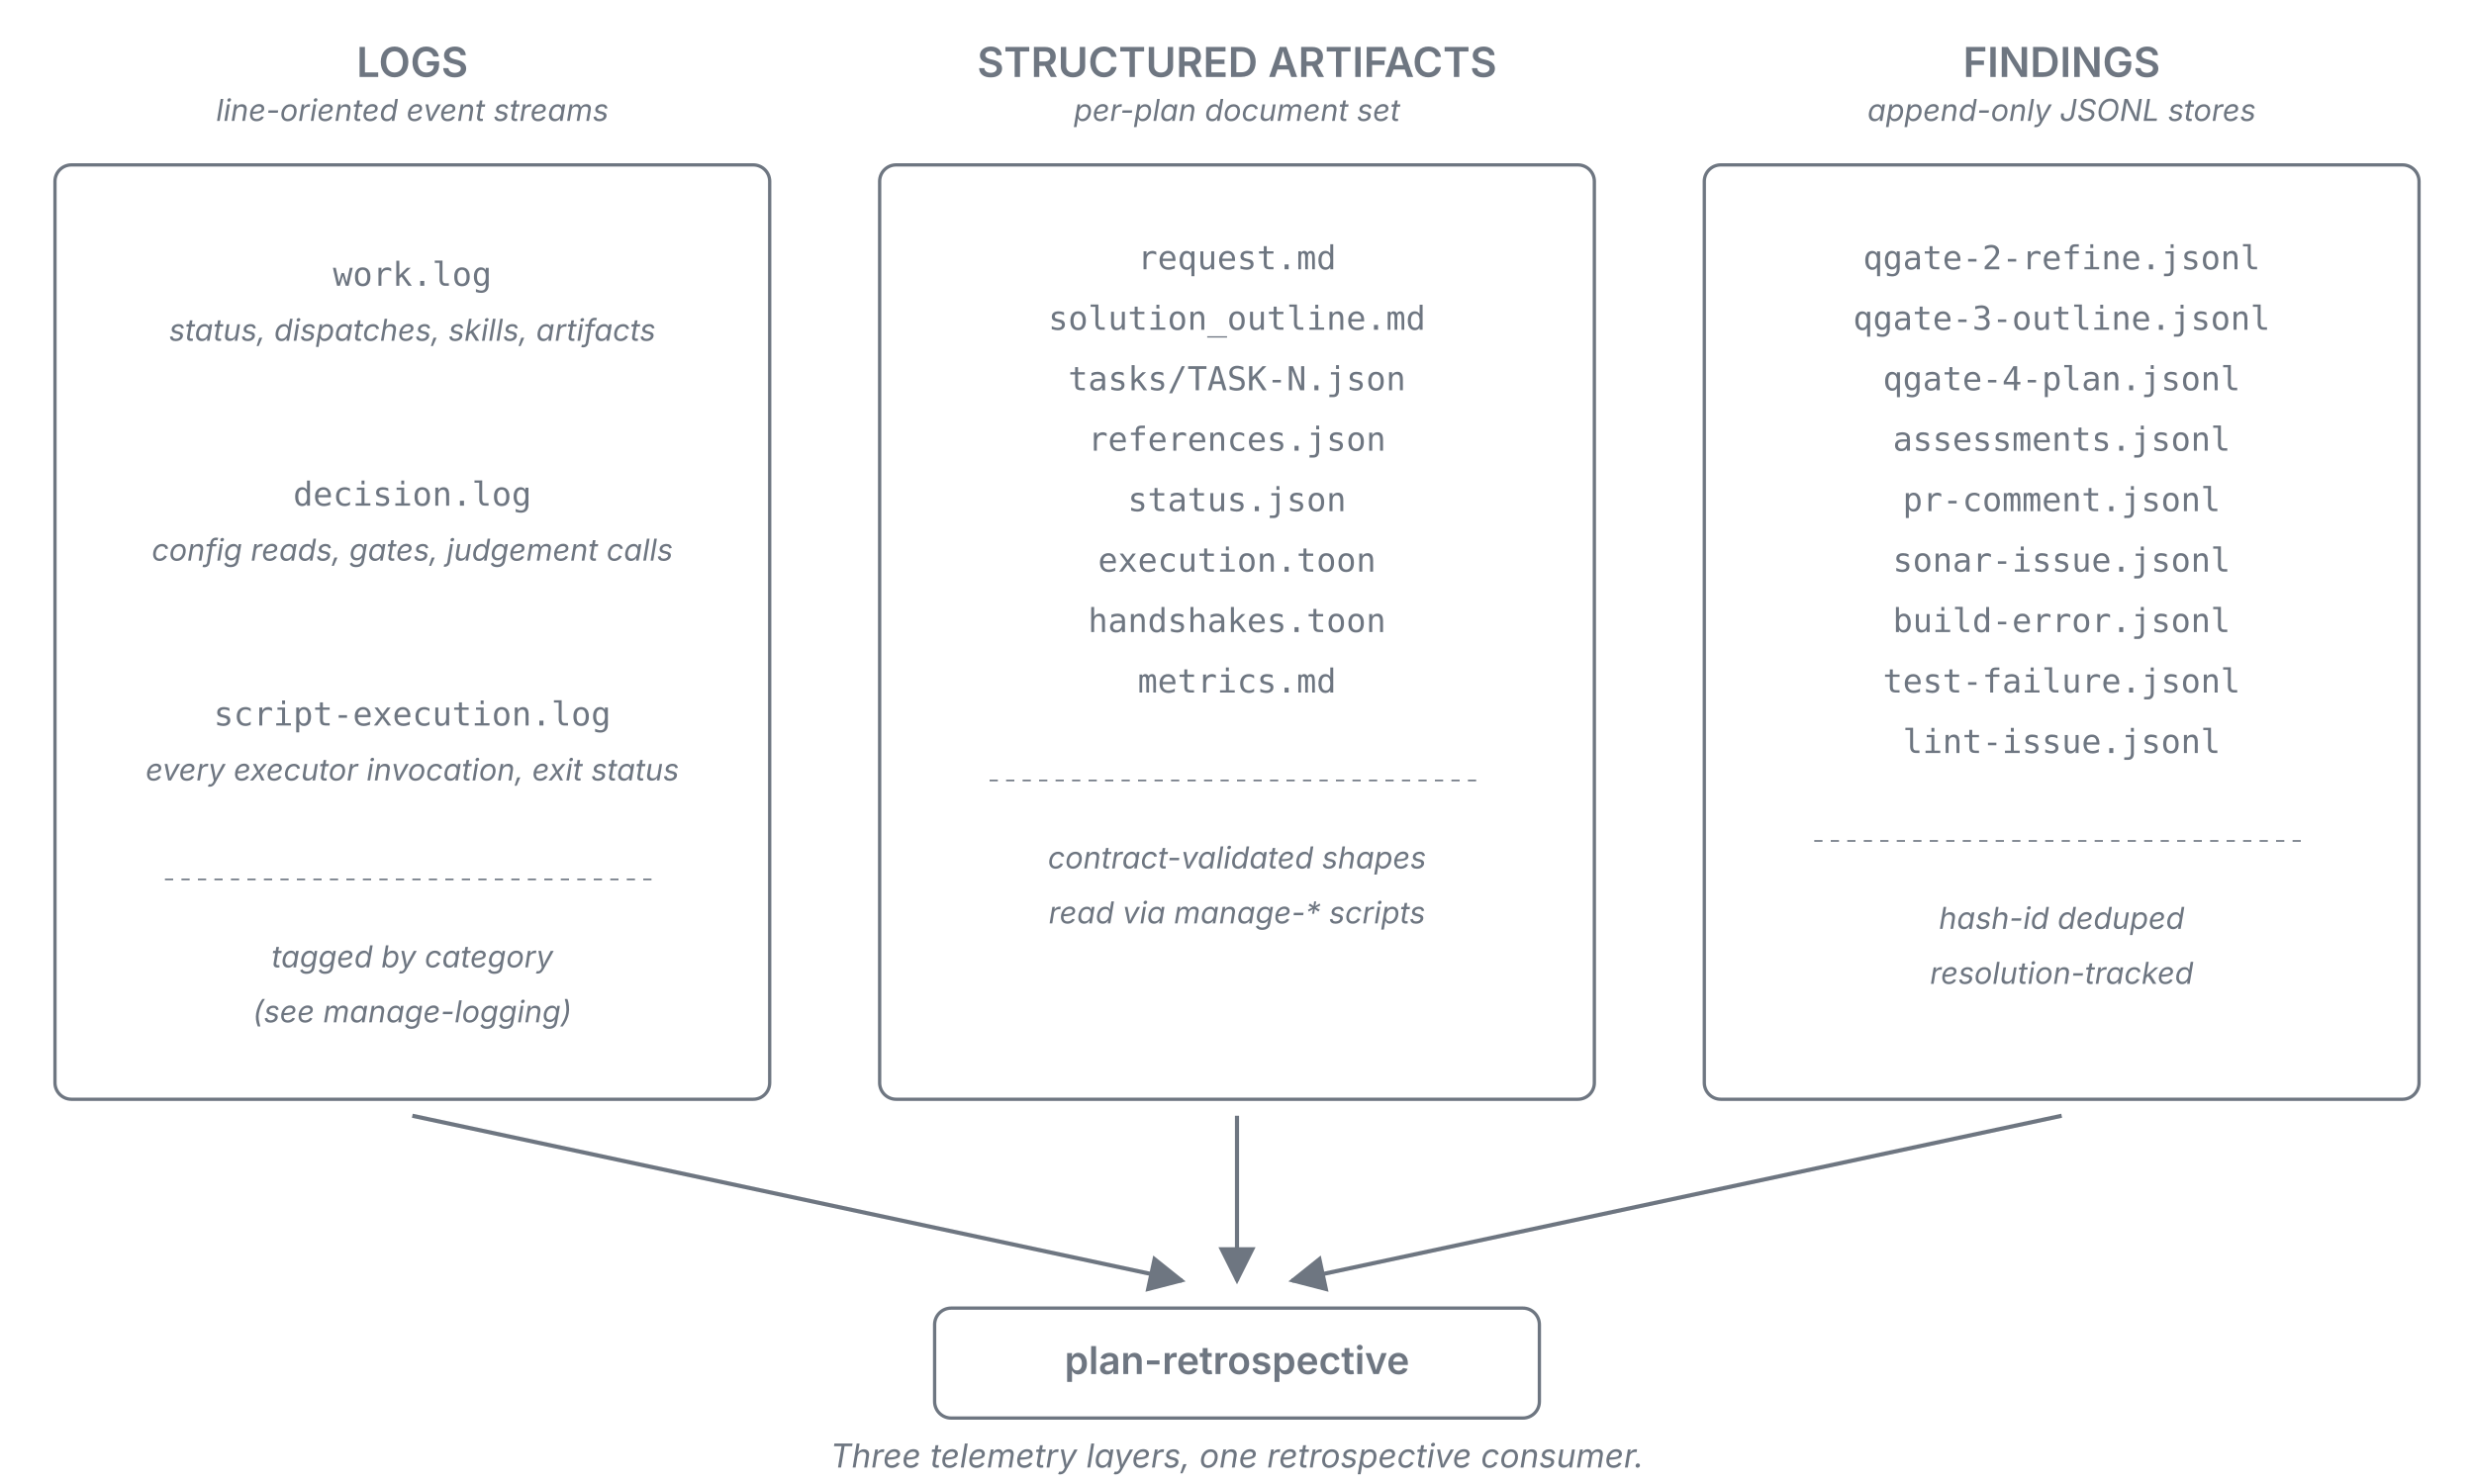
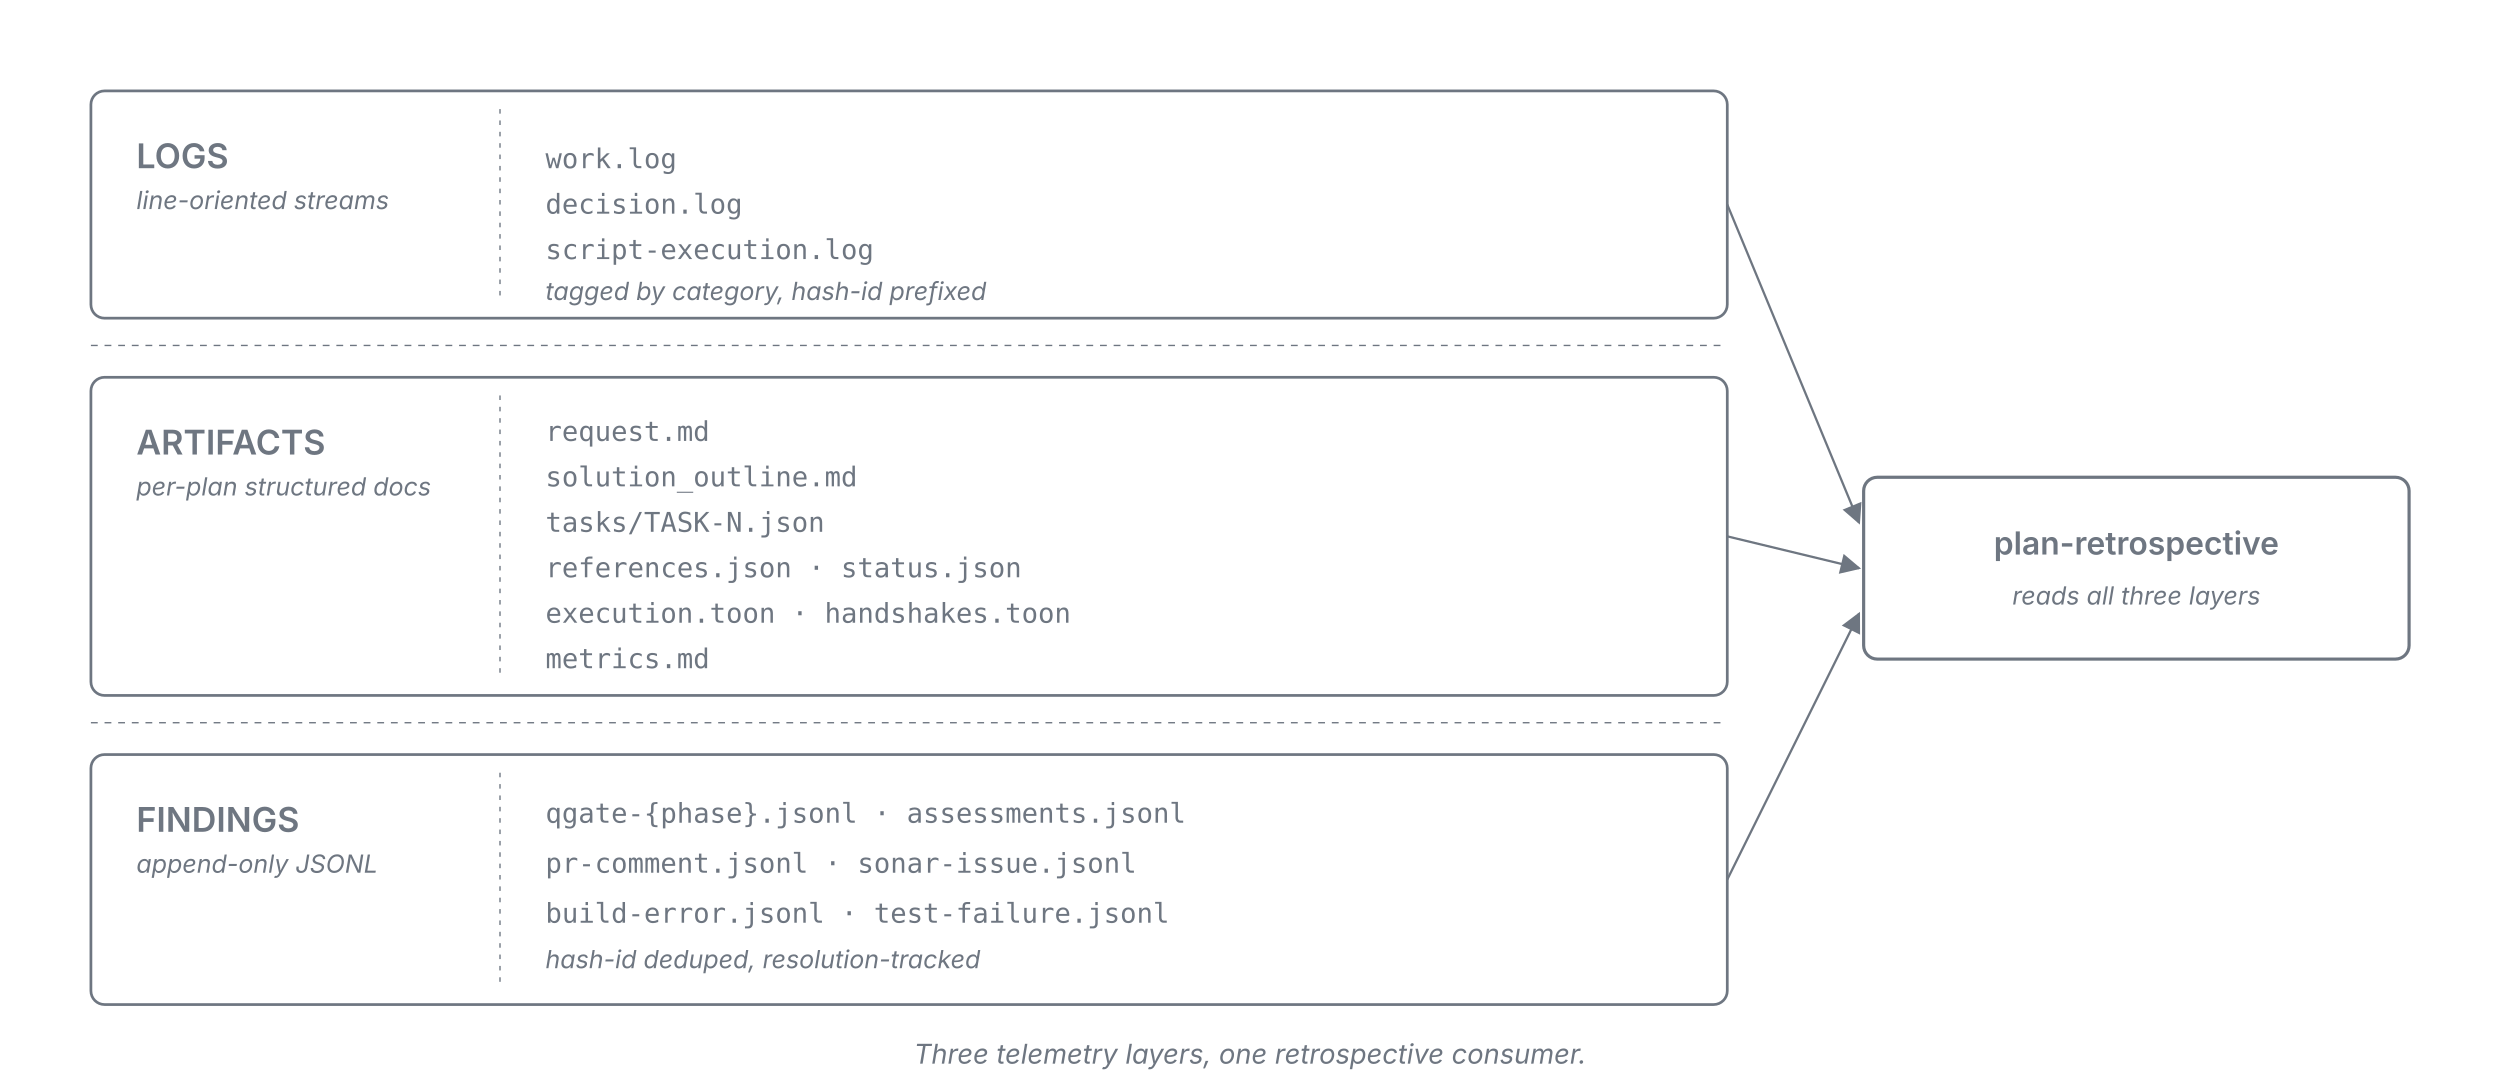
- <svg xmlns="http://www.w3.org/2000/svg" viewBox="0 0 900 540" role="img" aria-labelledby="title desc" font-family="ui-sans-serif, -apple-system, system-ui, 'Segoe UI', sans-serif">
+ <svg xmlns="http://www.w3.org/2000/svg" viewBox="0 0 1100 480" role="img" aria-labelledby="title desc" font-family="ui-sans-serif, -apple-system, system-ui, 'Segoe UI', sans-serif">
  <defs>
    <marker id="arrow" viewBox="0 0 10 10" refX="9" refY="5" markerWidth="9" markerHeight="9" orient="auto">
      <path d="M0,0 L10,5 L0,10 z" class="arrow-fill" />
    </marker>
    <style>
-       .col-header { font-size: 15px; font-weight: 600; fill: #6e7681; text-anchor: middle; }
-       .col-sub    { font-size: 11px; fill: #6e7681; text-anchor: middle; font-style: italic; }
-       .item       { font-size: 12px; fill: #6e7681; font-family: ui-monospace, "SF Mono", Menlo, Consolas, monospace; }
-       .item-c     { font-size: 12px; fill: #6e7681; font-family: ui-monospace, "SF Mono", Menlo, Consolas, monospace; text-anchor: middle; }
-       .arrow-lbl  { font-size: 11px; fill: #6e7681; text-anchor: middle; font-style: italic; }
-       .stroke     { stroke: #6e7681; stroke-width: 1.2; fill: none; }
-       .arrow      { stroke: #6e7681; stroke-width: 1.5; fill: none; }
-       .arrow-fill { fill: #6e7681; }
-       .sep        { stroke: #6e7681; stroke-width: 0.6; stroke-dasharray: 3 3; }
-       .consumer   { font-size: 14px; font-weight: 600; fill: #6e7681; text-anchor: middle; }
-       .caption    { font-size: 12px; fill: #6e7681; text-anchor: middle; font-style: italic; }
+       .layer-header   { font-size: 15px; font-weight: 600; fill: #6e7681; text-anchor: start; }
+       .layer-sub      { font-size: 11px; fill: #6e7681; text-anchor: start; font-style: italic; }
+       .item           { font-size: 12px; fill: #6e7681; font-family: ui-monospace, "SF Mono", Menlo, Consolas, monospace; }
+       .item-sub       { font-size: 11px; fill: #6e7681; font-style: italic; }
+       .slab           { stroke: #6e7681; stroke-width: 1.2; fill: none; }
+       .gutter-sep     { stroke: #6e7681; stroke-width: 0.6; stroke-dasharray: 2 3; }
+       .inter-divider  { stroke: #6e7681; stroke-width: 0.6; stroke-dasharray: 3 3; }
+       .connector      { stroke: #6e7681; stroke-width: 1; fill: none; }
+       .arrow-fill     { fill: #6e7681; }
+       .consumer       { stroke: #6e7681; stroke-width: 1.4; fill: none; }
+       .consumer-lbl   { font-size: 14px; font-weight: 600; fill: #6e7681; text-anchor: middle; }
+       .consumer-sub   { font-size: 11px; fill: #6e7681; text-anchor: middle; font-style: italic; }
+       .caption        { font-size: 12px; fill: #6e7681; text-anchor: middle; font-style: italic; }
    </style>
  </defs>
-   <text x="150" y="28" class="col-header">LOGS</text>
-   <text x="150" y="44" class="col-sub">line-oriented event streams</text>
-   <rect class="stroke" x="20" y="60" width="260" height="340" rx="6" ry="6" />
-   <text x="150" y="104" class="item-c">work.log</text>
-   <text x="150" y="124" class="col-sub">status, dispatches, skills, artifacts</text>
-   <text x="150" y="184" class="item-c">decision.log</text>
-   <text x="150" y="204" class="col-sub">config reads, gates, judgement calls</text>
-   <text x="150" y="264" class="item-c">script-execution.log</text>
-   <text x="150" y="284" class="col-sub">every executor invocation, exit status</text>
-   <line class="sep" x1="60" y1="320" x2="240" y2="320" />
-   <text x="150" y="352" class="col-sub">tagged by category</text>
-   <text x="150" y="372" class="col-sub">(see manage-logging)</text>
-   <text x="450" y="28" class="col-header">STRUCTURED ARTIFACTS</text>
-   <text x="450" y="44" class="col-sub">per-plan document set</text>
-   <rect class="stroke" x="320" y="60" width="260" height="340" rx="6" ry="6" />
-   <text x="450" y="98" class="item-c">request.md</text>
-   <text x="450" y="120" class="item-c">solution_outline.md</text>
-   <text x="450" y="142" class="item-c">tasks/TASK-N.json</text>
-   <text x="450" y="164" class="item-c">references.json</text>
-   <text x="450" y="186" class="item-c">status.json</text>
-   <text x="450" y="208" class="item-c">execution.toon</text>
-   <text x="450" y="230" class="item-c">handshakes.toon</text>
-   <text x="450" y="252" class="item-c">metrics.md</text>
-   <line class="sep" x1="360" y1="284" x2="540" y2="284" />
-   <text x="450" y="316" class="col-sub">contract-validated shapes</text>
-   <text x="450" y="336" class="col-sub">read via manage-* scripts</text>
-   <text x="750" y="28" class="col-header">FINDINGS</text>
-   <text x="750" y="44" class="col-sub">append-only JSONL stores</text>
-   <rect class="stroke" x="620" y="60" width="260" height="340" rx="6" ry="6" />
-   <text x="750" y="98" class="item-c">qgate-2-refine.jsonl</text>
-   <text x="750" y="120" class="item-c">qgate-3-outline.jsonl</text>
-   <text x="750" y="142" class="item-c">qgate-4-plan.jsonl</text>
-   <text x="750" y="164" class="item-c">assessments.jsonl</text>
-   <text x="750" y="186" class="item-c">pr-comment.jsonl</text>
-   <text x="750" y="208" class="item-c">sonar-issue.jsonl</text>
-   <text x="750" y="230" class="item-c">build-error.jsonl</text>
-   <text x="750" y="252" class="item-c">test-failure.jsonl</text>
-   <text x="750" y="274" class="item-c">lint-issue.jsonl</text>
-   <line class="sep" x1="660" y1="306" x2="840" y2="306" />
-   <text x="750" y="338" class="col-sub">hash-id deduped</text>
-   <text x="750" y="358" class="col-sub">resolution-tracked</text>
-   <line class="arrow" x1="150" y1="406" x2="430" y2="466" marker-end="url(#arrow)" />
-   <line class="arrow" x1="450" y1="406" x2="450" y2="466" marker-end="url(#arrow)" />
-   <line class="arrow" x1="750" y1="406" x2="470" y2="466" marker-end="url(#arrow)" />
-   <rect class="stroke" x="340" y="476" width="220" height="40" rx="6" ry="6" />
-   <text x="450" y="500" class="consumer">plan-retrospective</text>
-   <text x="450" y="534" class="caption">Three telemetry layers, one retrospective consumer.</text>
+   <rect class="slab" x="40" y="40" width="720" height="100" rx="6" ry="6" />
+   <line class="gutter-sep" x1="220" y1="48" x2="220" y2="132" />
+   <text x="60" y="74" class="layer-header">LOGS</text>
+   <text x="60" y="92" class="layer-sub">line-oriented streams</text>
+   <text x="240" y="74" class="item">work.log</text>
+   <text x="240" y="94" class="item">decision.log</text>
+   <text x="240" y="114" class="item">script-execution.log</text>
+   <text x="240" y="132" class="item-sub">tagged by category, hash-id prefixed</text>
+   <line class="inter-divider" x1="40" y1="152" x2="760" y2="152" />
+   <rect class="slab" x="40" y="166" width="720" height="140" rx="6" ry="6" />
+   <line class="gutter-sep" x1="220" y1="174" x2="220" y2="298" />
+   <text x="60" y="200" class="layer-header">ARTIFACTS</text>
+   <text x="60" y="218" class="layer-sub">per-plan structured docs</text>
+   <text x="240" y="194" class="item">request.md</text>
+   <text x="240" y="214" class="item">solution_outline.md</text>
+   <text x="240" y="234" class="item">tasks/TASK-N.json</text>
+   <text x="240" y="254" class="item">references.json  · status.json</text>
+   <text x="240" y="274" class="item">execution.toon  · handshakes.toon</text>
+   <text x="240" y="294" class="item">metrics.md</text>
+   <line class="inter-divider" x1="40" y1="318" x2="760" y2="318" />
+   <rect class="slab" x="40" y="332" width="720" height="110" rx="6" ry="6" />
+   <line class="gutter-sep" x1="220" y1="340" x2="220" y2="434" />
+   <text x="60" y="366" class="layer-header">FINDINGS</text>
+   <text x="60" y="384" class="layer-sub">append-only JSONL</text>
+   <text x="240" y="362" class="item">qgate-{phase}.jsonl  · assessments.jsonl</text>
+   <text x="240" y="384" class="item">pr-comment.jsonl  · sonar-issue.jsonl</text>
+   <text x="240" y="406" class="item">build-error.jsonl  · test-failure.jsonl</text>
+   <text x="240" y="426" class="item-sub">hash-id deduped, resolution-tracked</text>
+   <rect class="consumer" x="820" y="210" width="240" height="80" rx="6" ry="6" />
+   <text x="940" y="244" class="consumer-lbl">plan-retrospective</text>
+   <text x="940" y="266" class="consumer-sub">reads all three layers</text>
+   <line class="connector" x1="760" y1="90" x2="818" y2="230" marker-end="url(#arrow)" />
+   <line class="connector" x1="760" y1="236" x2="818" y2="250" marker-end="url(#arrow)" />
+   <line class="connector" x1="760" y1="387" x2="818" y2="270" marker-end="url(#arrow)" />
+   <text x="550" y="468" class="caption">Three telemetry layers, one retrospective consumer.</text>
</svg>
